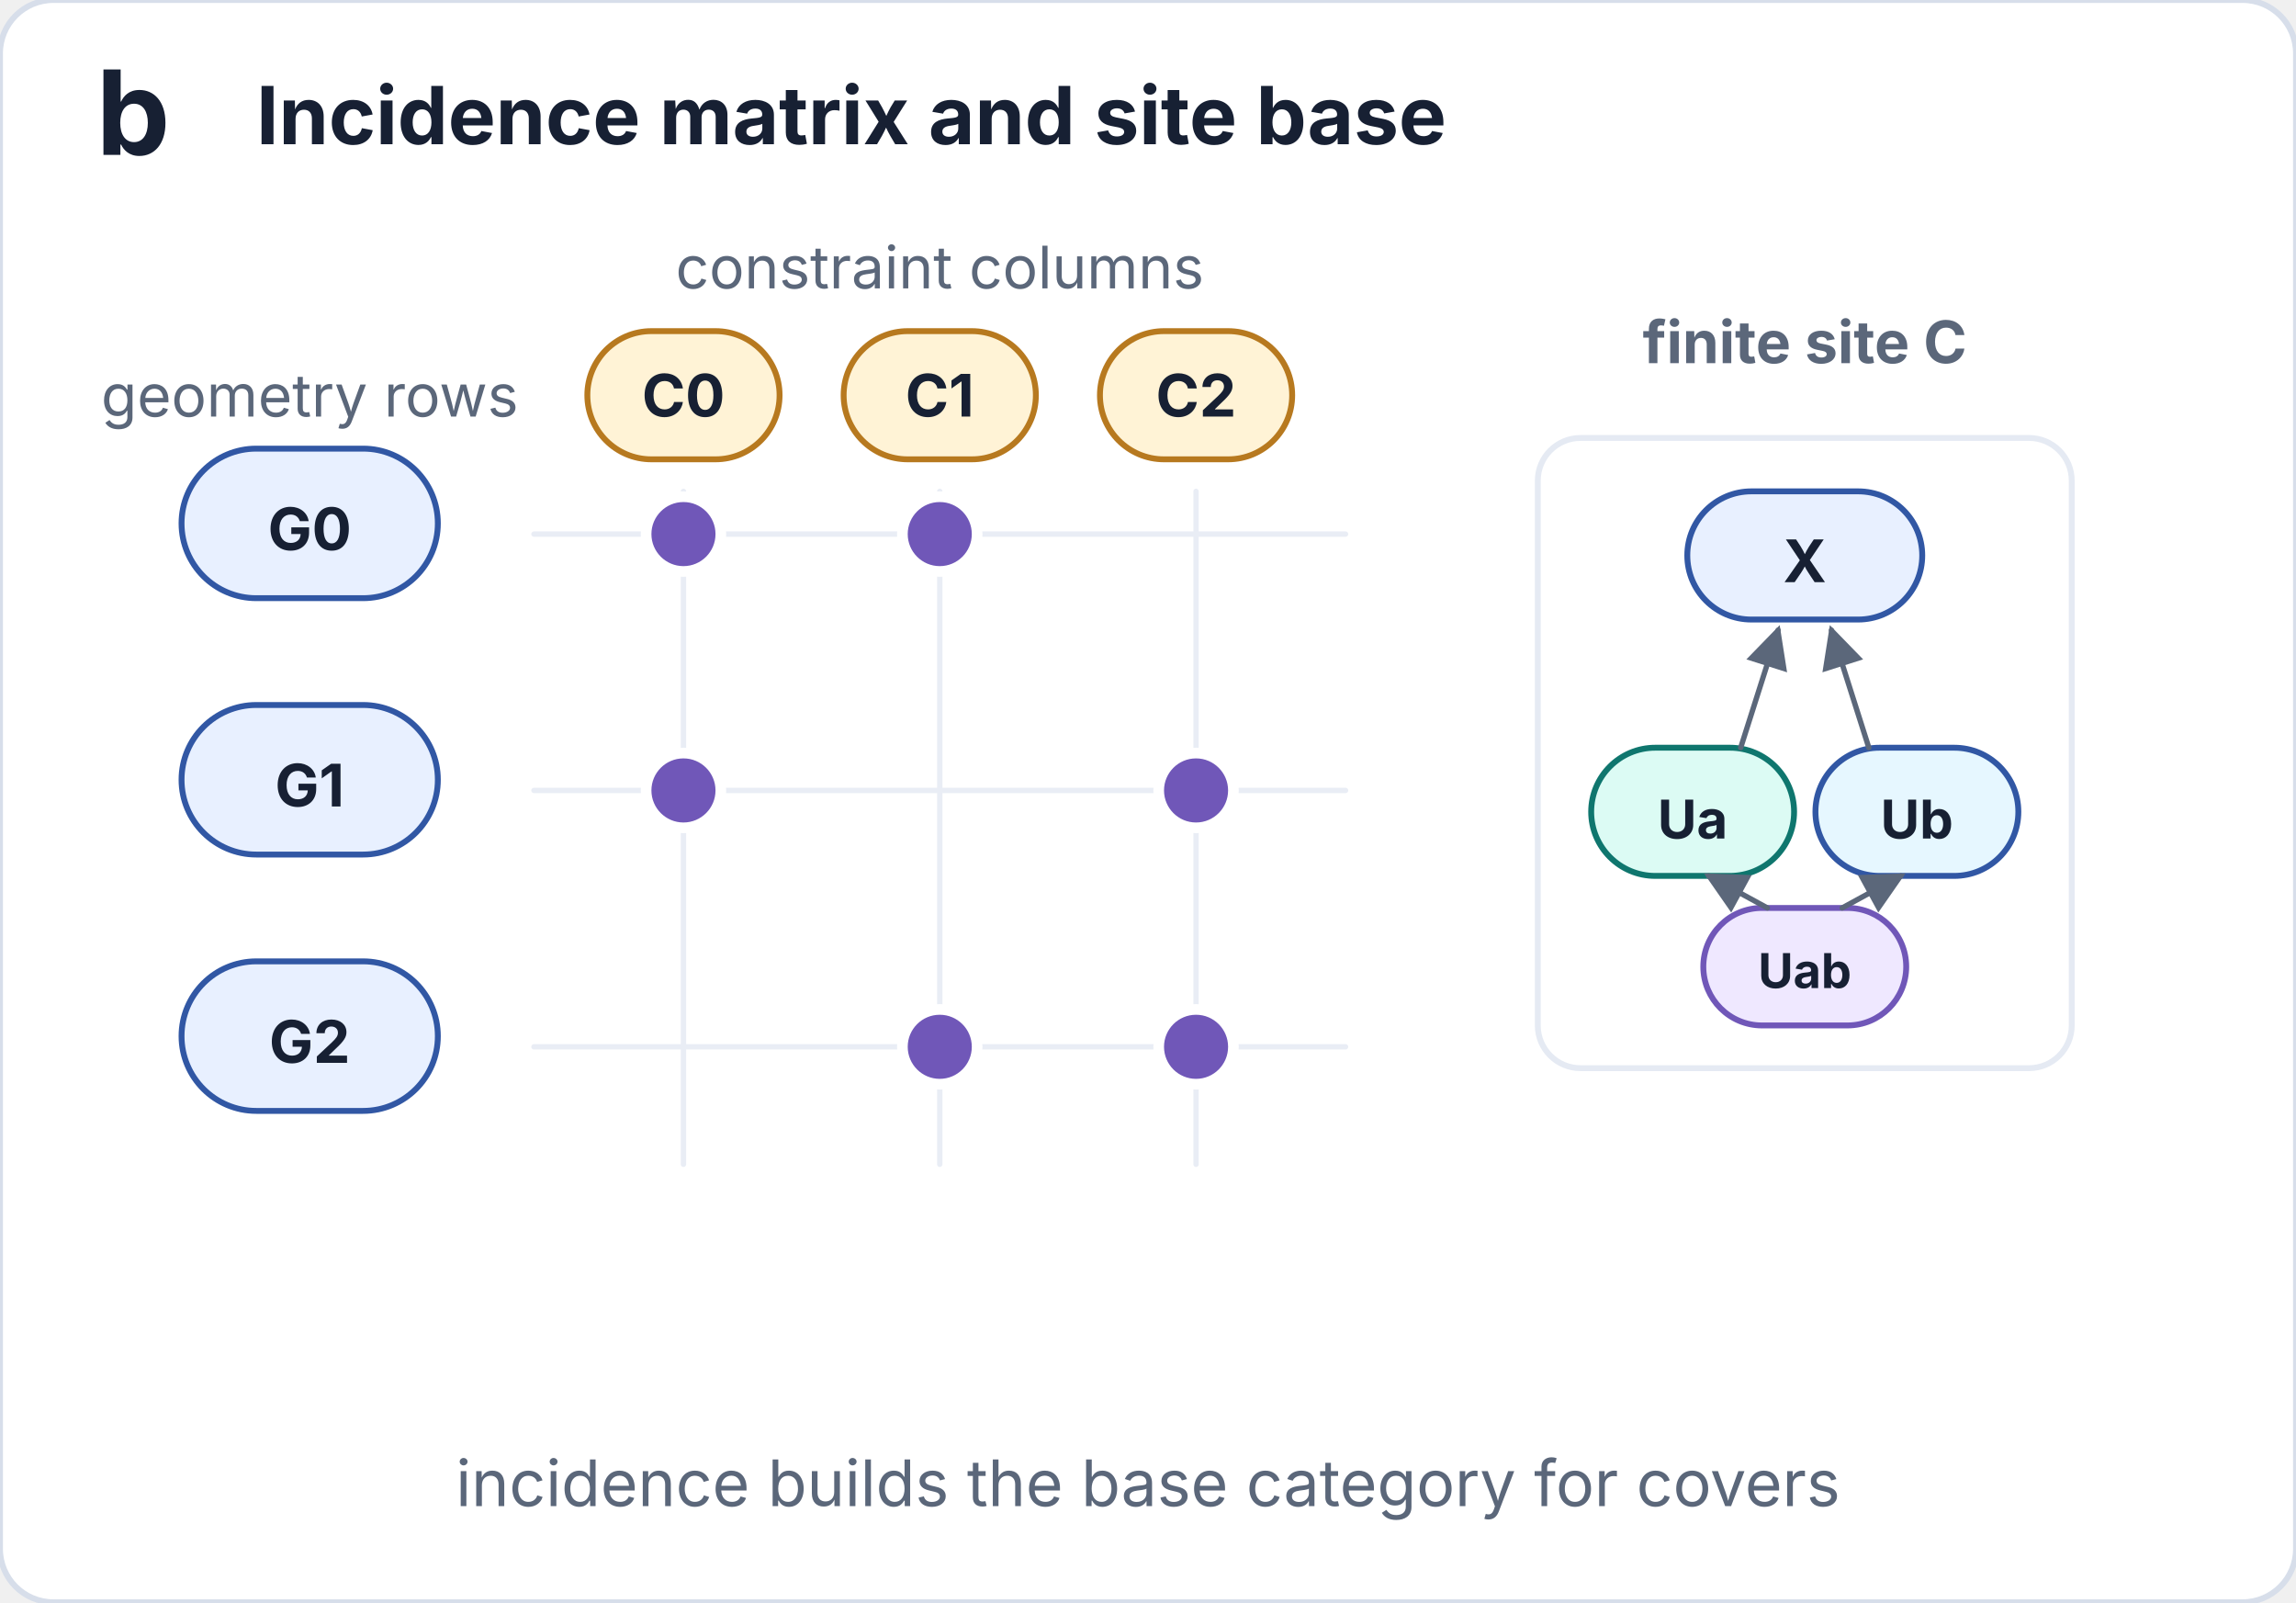
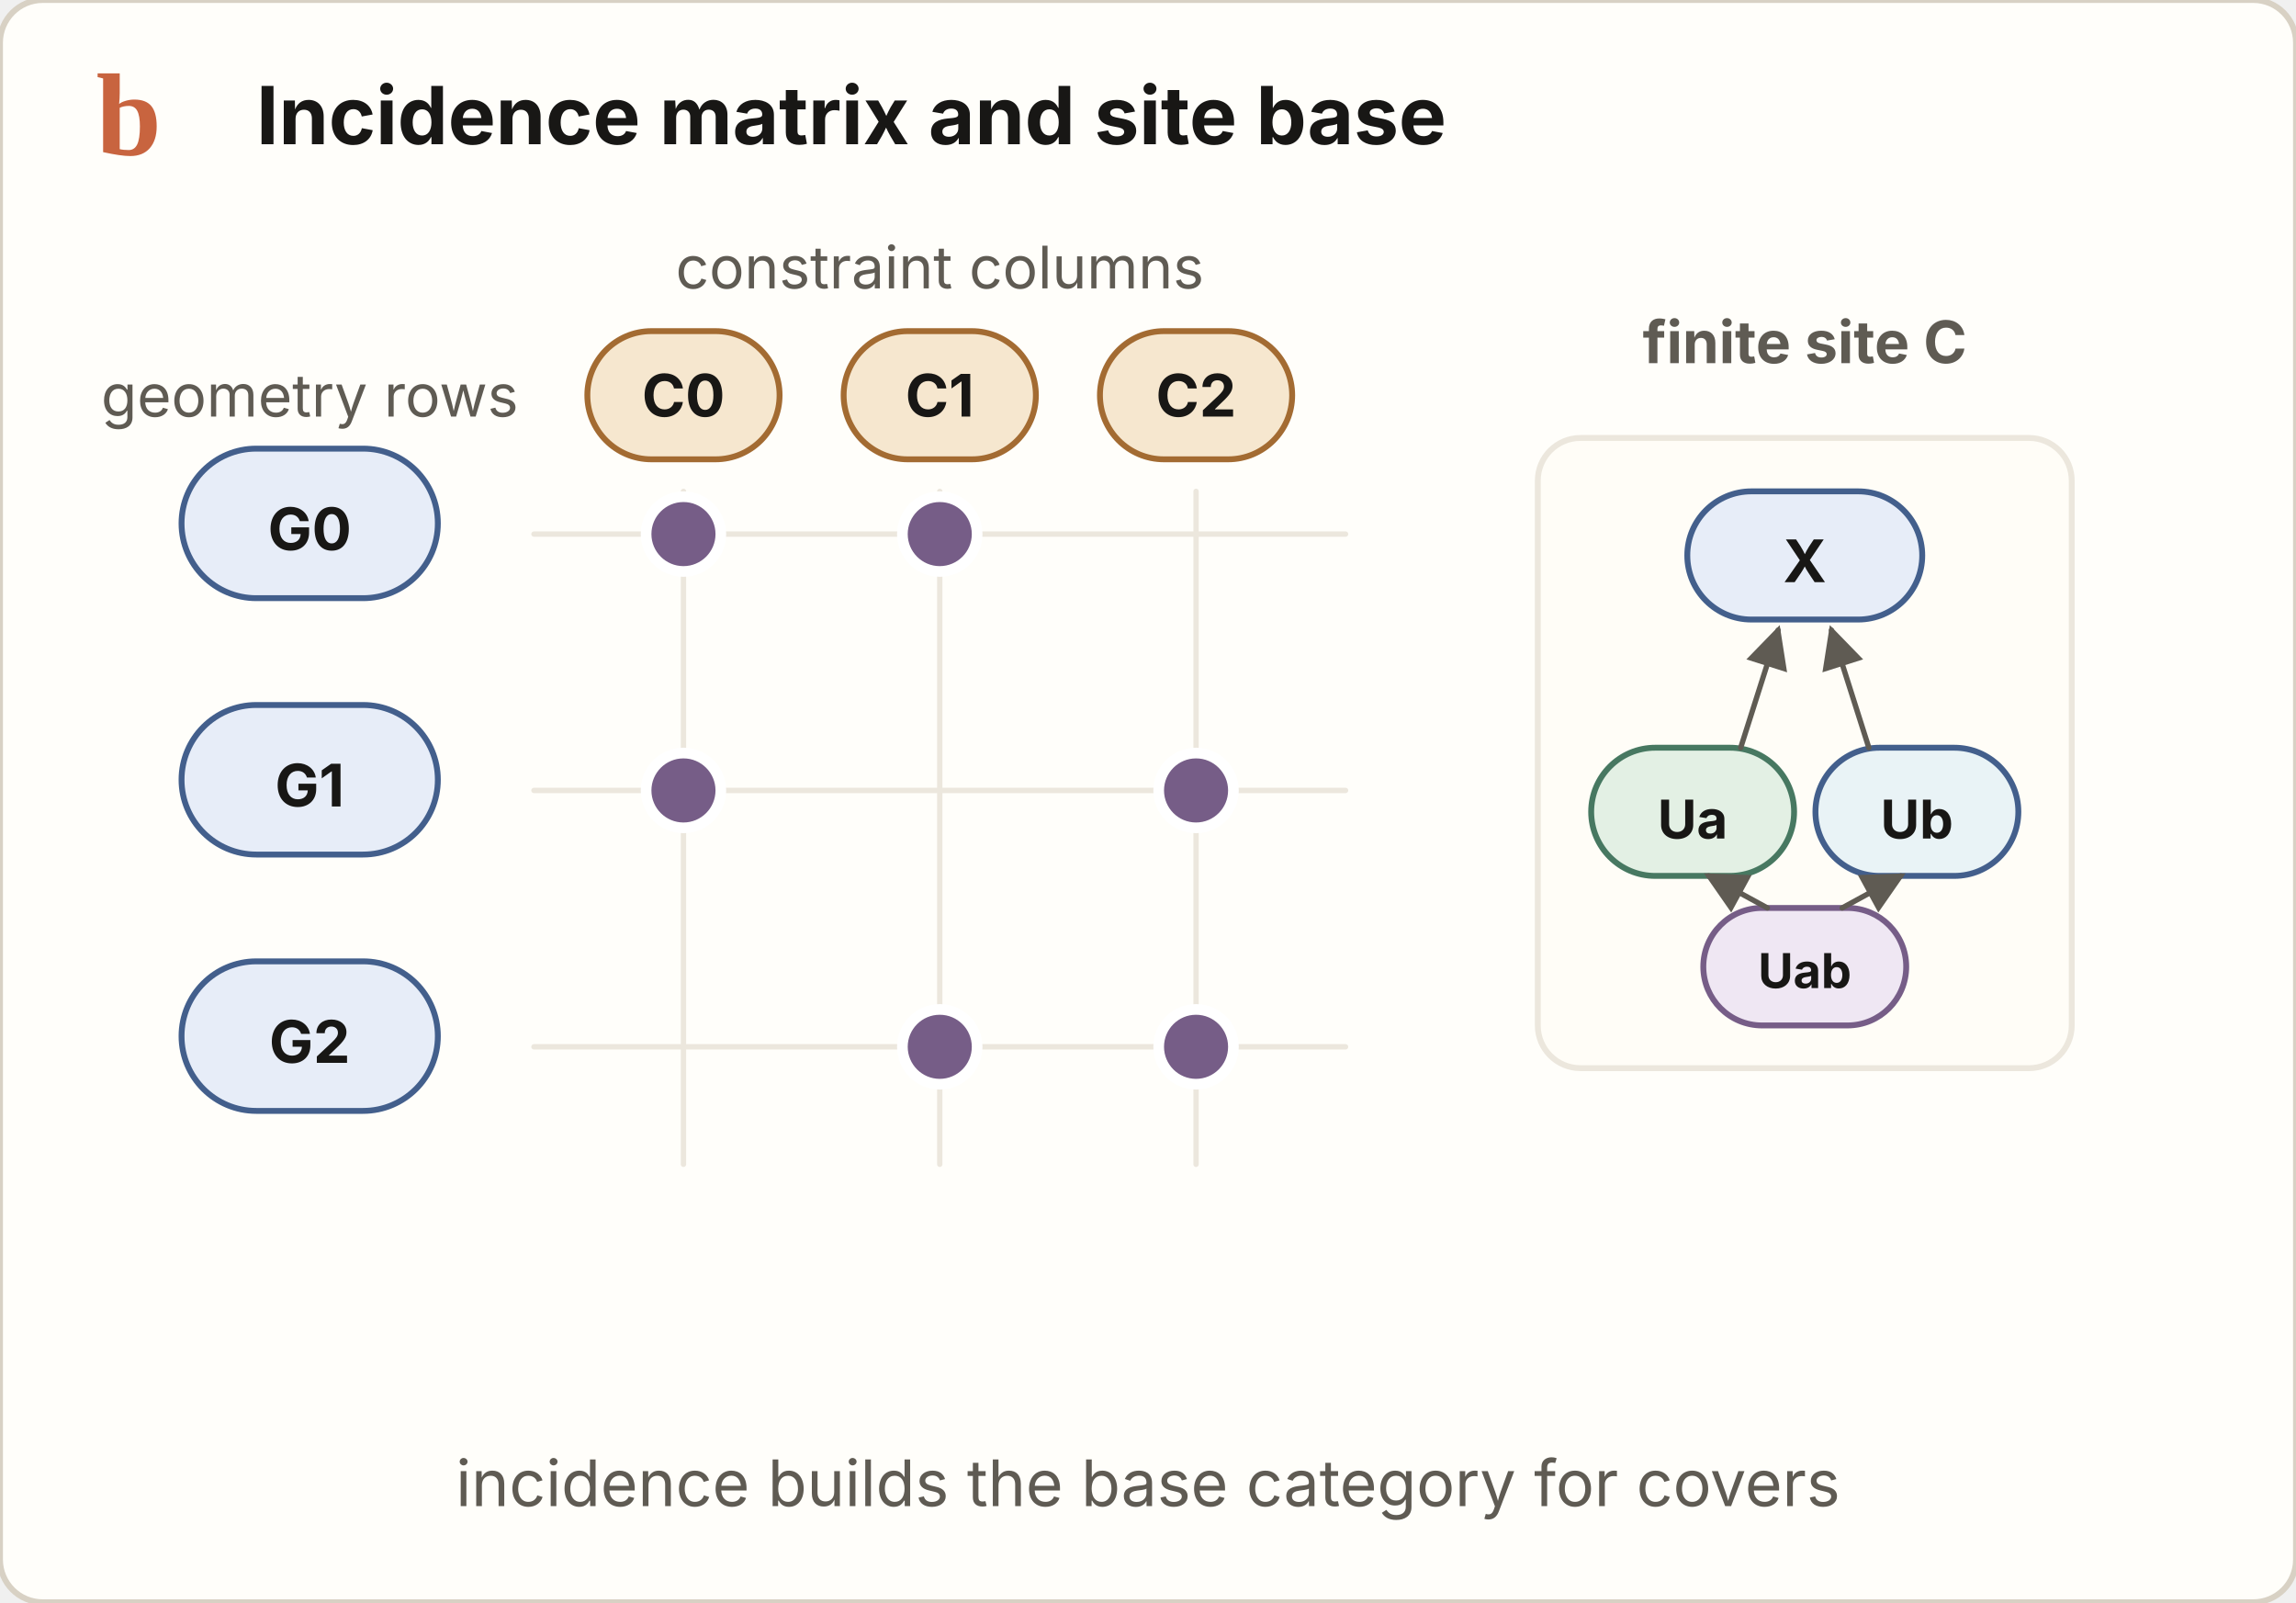
<svg xmlns="http://www.w3.org/2000/svg" width="430" height="300" viewBox="0 0 430 300" role="img" aria-labelledby="title">
  <defs>
    <marker id="arrow" markerWidth="8" markerHeight="8" refX="7" refY="4" orient="auto" markerUnits="strokeWidth">
-       <path d="M0,0 L8,4 L0,8 Z" fill="#5b677a" />
+       <path d="M0,0 L8,4 L0,8 Z" fill="#5f5b53" />
    </marker>
  </defs>
-   <rect x="0.0" y="0.0" width="430.0" height="300.0" rx="10.0" fill="#ffffff" stroke="#d7deea" stroke-width="1.1" />
-   <text x="18.0" y="29.0" font-family="Inter, Segoe UI, Arial, sans-serif" font-size="22" font-weight="700" fill="#172033" text-anchor="start">b</text>
-   <text x="48.0" y="27.0" font-family="Inter, Segoe UI, Arial, sans-serif" font-size="15" font-weight="650" fill="#172033" text-anchor="start">Incidence matrix and site base</text>
-   <text x="176.0" y="54.0" font-family="Inter, Segoe UI, Arial, sans-serif" font-size="11" font-weight="400" fill="#5b677a" text-anchor="middle">constraint columns</text>
-   <text x="58.0" y="78.0" font-family="Inter, Segoe UI, Arial, sans-serif" font-size="11" font-weight="400" fill="#5b677a" text-anchor="middle">geometry rows</text>
-   <rect x="110.0" y="62.0" width="36.0" height="24.0" rx="12.0" fill="#fff3d6" stroke="#b7791f" stroke-width="1.1" />
-   <text x="128.0" y="78.0" font-family="Inter, Segoe UI, Arial, sans-serif" font-size="11" font-weight="650" fill="#172033" text-anchor="middle">C0</text>
-   <rect x="158.0" y="62.0" width="36.0" height="24.0" rx="12.0" fill="#fff3d6" stroke="#b7791f" stroke-width="1.1" />
-   <text x="176.0" y="78.0" font-family="Inter, Segoe UI, Arial, sans-serif" font-size="11" font-weight="650" fill="#172033" text-anchor="middle">C1</text>
-   <rect x="206.0" y="62.0" width="36.0" height="24.0" rx="12.0" fill="#fff3d6" stroke="#b7791f" stroke-width="1.1" />
-   <text x="224.0" y="78.0" font-family="Inter, Segoe UI, Arial, sans-serif" font-size="11" font-weight="650" fill="#172033" text-anchor="middle">C2</text>
-   <rect x="34.0" y="84.0" width="48.0" height="28.0" rx="14.0" fill="#e8f0ff" stroke="#3157a4" stroke-width="1.1" />
-   <text x="58.0" y="103.0" font-family="Inter, Segoe UI, Arial, sans-serif" font-size="11" font-weight="650" fill="#172033" text-anchor="middle">G0</text>
-   <line x1="100.0" y1="100.0" x2="252.0" y2="100.0" stroke="#e9edf5" stroke-width="1.0" stroke-linecap="round" />
-   <rect x="34.0" y="132.0" width="48.0" height="28.0" rx="14.0" fill="#e8f0ff" stroke="#3157a4" stroke-width="1.1" />
-   <text x="58.0" y="151.0" font-family="Inter, Segoe UI, Arial, sans-serif" font-size="11" font-weight="650" fill="#172033" text-anchor="middle">G1</text>
-   <line x1="100.0" y1="148.0" x2="252.0" y2="148.0" stroke="#e9edf5" stroke-width="1.0" stroke-linecap="round" />
-   <rect x="34.0" y="180.0" width="48.0" height="28.0" rx="14.0" fill="#e8f0ff" stroke="#3157a4" stroke-width="1.1" />
-   <text x="58.0" y="199.0" font-family="Inter, Segoe UI, Arial, sans-serif" font-size="11" font-weight="650" fill="#172033" text-anchor="middle">G2</text>
-   <line x1="100.0" y1="196.0" x2="252.0" y2="196.0" stroke="#e9edf5" stroke-width="1.0" stroke-linecap="round" />
-   <line x1="128.0" y1="92.0" x2="128.0" y2="218.0" stroke="#e9edf5" stroke-width="1.0" stroke-linecap="round" />
-   <circle cx="128.0" cy="100.0" r="7.0" fill="#7057b8" stroke="#ffffff" stroke-width="2" />
-   <circle cx="128.0" cy="148.0" r="7.0" fill="#7057b8" stroke="#ffffff" stroke-width="2" />
-   <line x1="176.0" y1="92.0" x2="176.0" y2="218.0" stroke="#e9edf5" stroke-width="1.0" stroke-linecap="round" />
-   <circle cx="176.0" cy="100.0" r="7.0" fill="#7057b8" stroke="#ffffff" stroke-width="2" />
-   <circle cx="176.0" cy="196.0" r="7.0" fill="#7057b8" stroke="#ffffff" stroke-width="2" />
-   <line x1="224.0" y1="92.0" x2="224.0" y2="218.0" stroke="#e9edf5" stroke-width="1.0" stroke-linecap="round" />
-   <circle cx="224.0" cy="148.0" r="7.0" fill="#7057b8" stroke="#ffffff" stroke-width="2" />
-   <circle cx="224.0" cy="196.0" r="7.0" fill="#7057b8" stroke="#ffffff" stroke-width="2" />
-   <text x="338.0" y="68.0" font-family="Inter, Segoe UI, Arial, sans-serif" font-size="11" font-weight="650" fill="#5b677a" text-anchor="middle">finite site C</text>
-   <rect x="288.0" y="82.0" width="100.0" height="118.0" rx="8.0" fill="#ffffff" stroke="#e5eaf3" stroke-width="1.1" />
-   <rect x="316.0" y="92.0" width="44.0" height="24.0" rx="12.0" fill="#e8f0ff" stroke="#3157a4" stroke-width="1.1" />
-   <text x="338.0" y="109.0" font-family="Inter, Segoe UI, Arial, sans-serif" font-size="11" font-weight="650" fill="#172033" text-anchor="middle">X</text>
-   <rect x="298.0" y="140.0" width="38.0" height="24.0" rx="12.0" fill="#dcfbf4" stroke="#0f766e" stroke-width="1.1" />
-   <text x="317.0" y="157.0" font-family="Inter, Segoe UI, Arial, sans-serif" font-size="10" font-weight="650" fill="#172033" text-anchor="middle">Ua</text>
-   <rect x="340.0" y="140.0" width="38.0" height="24.0" rx="12.0" fill="#e6f7ff" stroke="#3157a4" stroke-width="1.1" />
-   <text x="359.0" y="157.0" font-family="Inter, Segoe UI, Arial, sans-serif" font-size="10" font-weight="650" fill="#172033" text-anchor="middle">Ub</text>
-   <rect x="319.0" y="170.0" width="38.0" height="22.0" rx="11.0" fill="#efe8ff" stroke="#7057b8" stroke-width="1.1" />
-   <text x="338.0" y="185.0" font-family="Inter, Segoe UI, Arial, sans-serif" font-size="9" font-weight="650" fill="#172033" text-anchor="middle">Uab</text>
-   <line x1="326.0" y1="140.0" x2="333.0" y2="118.0" stroke="#5b677a" stroke-width="1.0" stroke-linecap="round" marker-end="url(#arrow)" />
-   <line x1="350.0" y1="140.0" x2="343.0" y2="118.0" stroke="#5b677a" stroke-width="1.0" stroke-linecap="round" marker-end="url(#arrow)" />
-   <line x1="331.0" y1="170.0" x2="320.0" y2="164.0" stroke="#5b677a" stroke-width="1.0" stroke-linecap="round" marker-end="url(#arrow)" />
-   <line x1="345.0" y1="170.0" x2="356.0" y2="164.0" stroke="#5b677a" stroke-width="1.0" stroke-linecap="round" marker-end="url(#arrow)" />
-   <text x="215.0" y="282.0" font-family="Inter, Segoe UI, Arial, sans-serif" font-size="12" font-weight="400" fill="#5b677a" text-anchor="middle">incidence builds the base category for covers</text>
+   <rect x="0.0" y="0.0" width="430.0" height="300.0" rx="8.0" fill="#fffefa" stroke="#d8d1c4" stroke-width="1.1" />
+   <text x="18.0" y="29.0" font-family="Anthropic Serif, Georgia, Cambria, Times New Roman, serif" font-size="22" font-weight="700" fill="#c8643f" text-anchor="start">b</text>
+   <text x="48.0" y="27.0" font-family="Anthropic Sans, Inter, Segoe UI, Arial, sans-serif" font-size="15" font-weight="650" fill="#181715" text-anchor="start">Incidence matrix and site base</text>
+   <text x="176.0" y="54.0" font-family="Anthropic Sans, Inter, Segoe UI, Arial, sans-serif" font-size="11" font-weight="400" fill="#5f5b53" text-anchor="middle">constraint columns</text>
+   <text x="58.0" y="78.0" font-family="Anthropic Sans, Inter, Segoe UI, Arial, sans-serif" font-size="11" font-weight="400" fill="#5f5b53" text-anchor="middle">geometry rows</text>
+   <rect x="110.0" y="62.0" width="36.0" height="24.0" rx="12.0" fill="#f6e7cf" stroke="#a36b32" stroke-width="1.1" />
+   <text x="128.0" y="78.0" font-family="Anthropic Sans, Inter, Segoe UI, Arial, sans-serif" font-size="11" font-weight="650" fill="#181715" text-anchor="middle">C0</text>
+   <rect x="158.0" y="62.0" width="36.0" height="24.0" rx="12.0" fill="#f6e7cf" stroke="#a36b32" stroke-width="1.1" />
+   <text x="176.0" y="78.0" font-family="Anthropic Sans, Inter, Segoe UI, Arial, sans-serif" font-size="11" font-weight="650" fill="#181715" text-anchor="middle">C1</text>
+   <rect x="206.0" y="62.0" width="36.0" height="24.0" rx="12.0" fill="#f6e7cf" stroke="#a36b32" stroke-width="1.1" />
+   <text x="224.0" y="78.0" font-family="Anthropic Sans, Inter, Segoe UI, Arial, sans-serif" font-size="11" font-weight="650" fill="#181715" text-anchor="middle">C2</text>
+   <rect x="34.0" y="84.0" width="48.0" height="28.0" rx="14.0" fill="#e7edf8" stroke="#435f8c" stroke-width="1.1" />
+   <text x="58.0" y="103.0" font-family="Anthropic Sans, Inter, Segoe UI, Arial, sans-serif" font-size="11" font-weight="650" fill="#181715" text-anchor="middle">G0</text>
+   <line x1="100.0" y1="100.0" x2="252.0" y2="100.0" stroke="#ece7dd" stroke-width="1.0" stroke-linecap="round" />
+   <rect x="34.0" y="132.0" width="48.0" height="28.0" rx="14.0" fill="#e7edf8" stroke="#435f8c" stroke-width="1.1" />
+   <text x="58.0" y="151.0" font-family="Anthropic Sans, Inter, Segoe UI, Arial, sans-serif" font-size="11" font-weight="650" fill="#181715" text-anchor="middle">G1</text>
+   <line x1="100.0" y1="148.0" x2="252.0" y2="148.0" stroke="#ece7dd" stroke-width="1.0" stroke-linecap="round" />
+   <rect x="34.0" y="180.0" width="48.0" height="28.0" rx="14.0" fill="#e7edf8" stroke="#435f8c" stroke-width="1.1" />
+   <text x="58.0" y="199.0" font-family="Anthropic Sans, Inter, Segoe UI, Arial, sans-serif" font-size="11" font-weight="650" fill="#181715" text-anchor="middle">G2</text>
+   <line x1="100.0" y1="196.0" x2="252.0" y2="196.0" stroke="#ece7dd" stroke-width="1.0" stroke-linecap="round" />
+   <line x1="128.0" y1="92.0" x2="128.0" y2="218.0" stroke="#ece7dd" stroke-width="1.0" stroke-linecap="round" />
+   <circle cx="128.0" cy="100.0" r="7.0" fill="#765d87" stroke="#ffffff" stroke-width="2" />
+   <circle cx="128.0" cy="148.0" r="7.0" fill="#765d87" stroke="#ffffff" stroke-width="2" />
+   <line x1="176.0" y1="92.0" x2="176.0" y2="218.0" stroke="#ece7dd" stroke-width="1.0" stroke-linecap="round" />
+   <circle cx="176.0" cy="100.0" r="7.0" fill="#765d87" stroke="#ffffff" stroke-width="2" />
+   <circle cx="176.0" cy="196.0" r="7.0" fill="#765d87" stroke="#ffffff" stroke-width="2" />
+   <line x1="224.0" y1="92.0" x2="224.0" y2="218.0" stroke="#ece7dd" stroke-width="1.0" stroke-linecap="round" />
+   <circle cx="224.0" cy="148.0" r="7.0" fill="#765d87" stroke="#ffffff" stroke-width="2" />
+   <circle cx="224.0" cy="196.0" r="7.0" fill="#765d87" stroke="#ffffff" stroke-width="2" />
+   <text x="338.0" y="68.0" font-family="Anthropic Sans, Inter, Segoe UI, Arial, sans-serif" font-size="11" font-weight="650" fill="#5f5b53" text-anchor="middle">finite site C</text>
+   <rect x="288.0" y="82.0" width="100.0" height="118.0" rx="8.0" fill="#fffdf7" stroke="#ece7dd" stroke-width="1.1" />
+   <rect x="316.0" y="92.0" width="44.0" height="24.0" rx="12.0" fill="#e7edf8" stroke="#435f8c" stroke-width="1.1" />
+   <text x="338.0" y="109.0" font-family="Anthropic Sans, Inter, Segoe UI, Arial, sans-serif" font-size="11" font-weight="650" fill="#181715" text-anchor="middle">X</text>
+   <rect x="298.0" y="140.0" width="38.0" height="24.0" rx="12.0" fill="#e3f0e4" stroke="#477861" stroke-width="1.1" />
+   <text x="317.0" y="157.0" font-family="Anthropic Sans, Inter, Segoe UI, Arial, sans-serif" font-size="10" font-weight="650" fill="#181715" text-anchor="middle">Ua</text>
+   <rect x="340.0" y="140.0" width="38.0" height="24.0" rx="12.0" fill="#e9f3f6" stroke="#435f8c" stroke-width="1.1" />
+   <text x="359.0" y="157.0" font-family="Anthropic Sans, Inter, Segoe UI, Arial, sans-serif" font-size="10" font-weight="650" fill="#181715" text-anchor="middle">Ub</text>
+   <rect x="319.0" y="170.0" width="38.0" height="22.0" rx="11.0" fill="#efe7f3" stroke="#765d87" stroke-width="1.1" />
+   <text x="338.0" y="185.0" font-family="Anthropic Sans, Inter, Segoe UI, Arial, sans-serif" font-size="9" font-weight="650" fill="#181715" text-anchor="middle">Uab</text>
+   <line x1="326.0" y1="140.0" x2="333.0" y2="118.0" stroke="#5f5b53" stroke-width="1.0" stroke-linecap="round" marker-end="url(#arrow)" />
+   <line x1="350.0" y1="140.0" x2="343.0" y2="118.0" stroke="#5f5b53" stroke-width="1.0" stroke-linecap="round" marker-end="url(#arrow)" />
+   <line x1="331.0" y1="170.0" x2="320.0" y2="164.0" stroke="#5f5b53" stroke-width="1.0" stroke-linecap="round" marker-end="url(#arrow)" />
+   <line x1="345.0" y1="170.0" x2="356.0" y2="164.0" stroke="#5f5b53" stroke-width="1.0" stroke-linecap="round" marker-end="url(#arrow)" />
+   <text x="215.0" y="282.0" font-family="Anthropic Sans, Inter, Segoe UI, Arial, sans-serif" font-size="12" font-weight="400" fill="#5f5b53" text-anchor="middle">incidence builds the base category for covers</text>
</svg>
